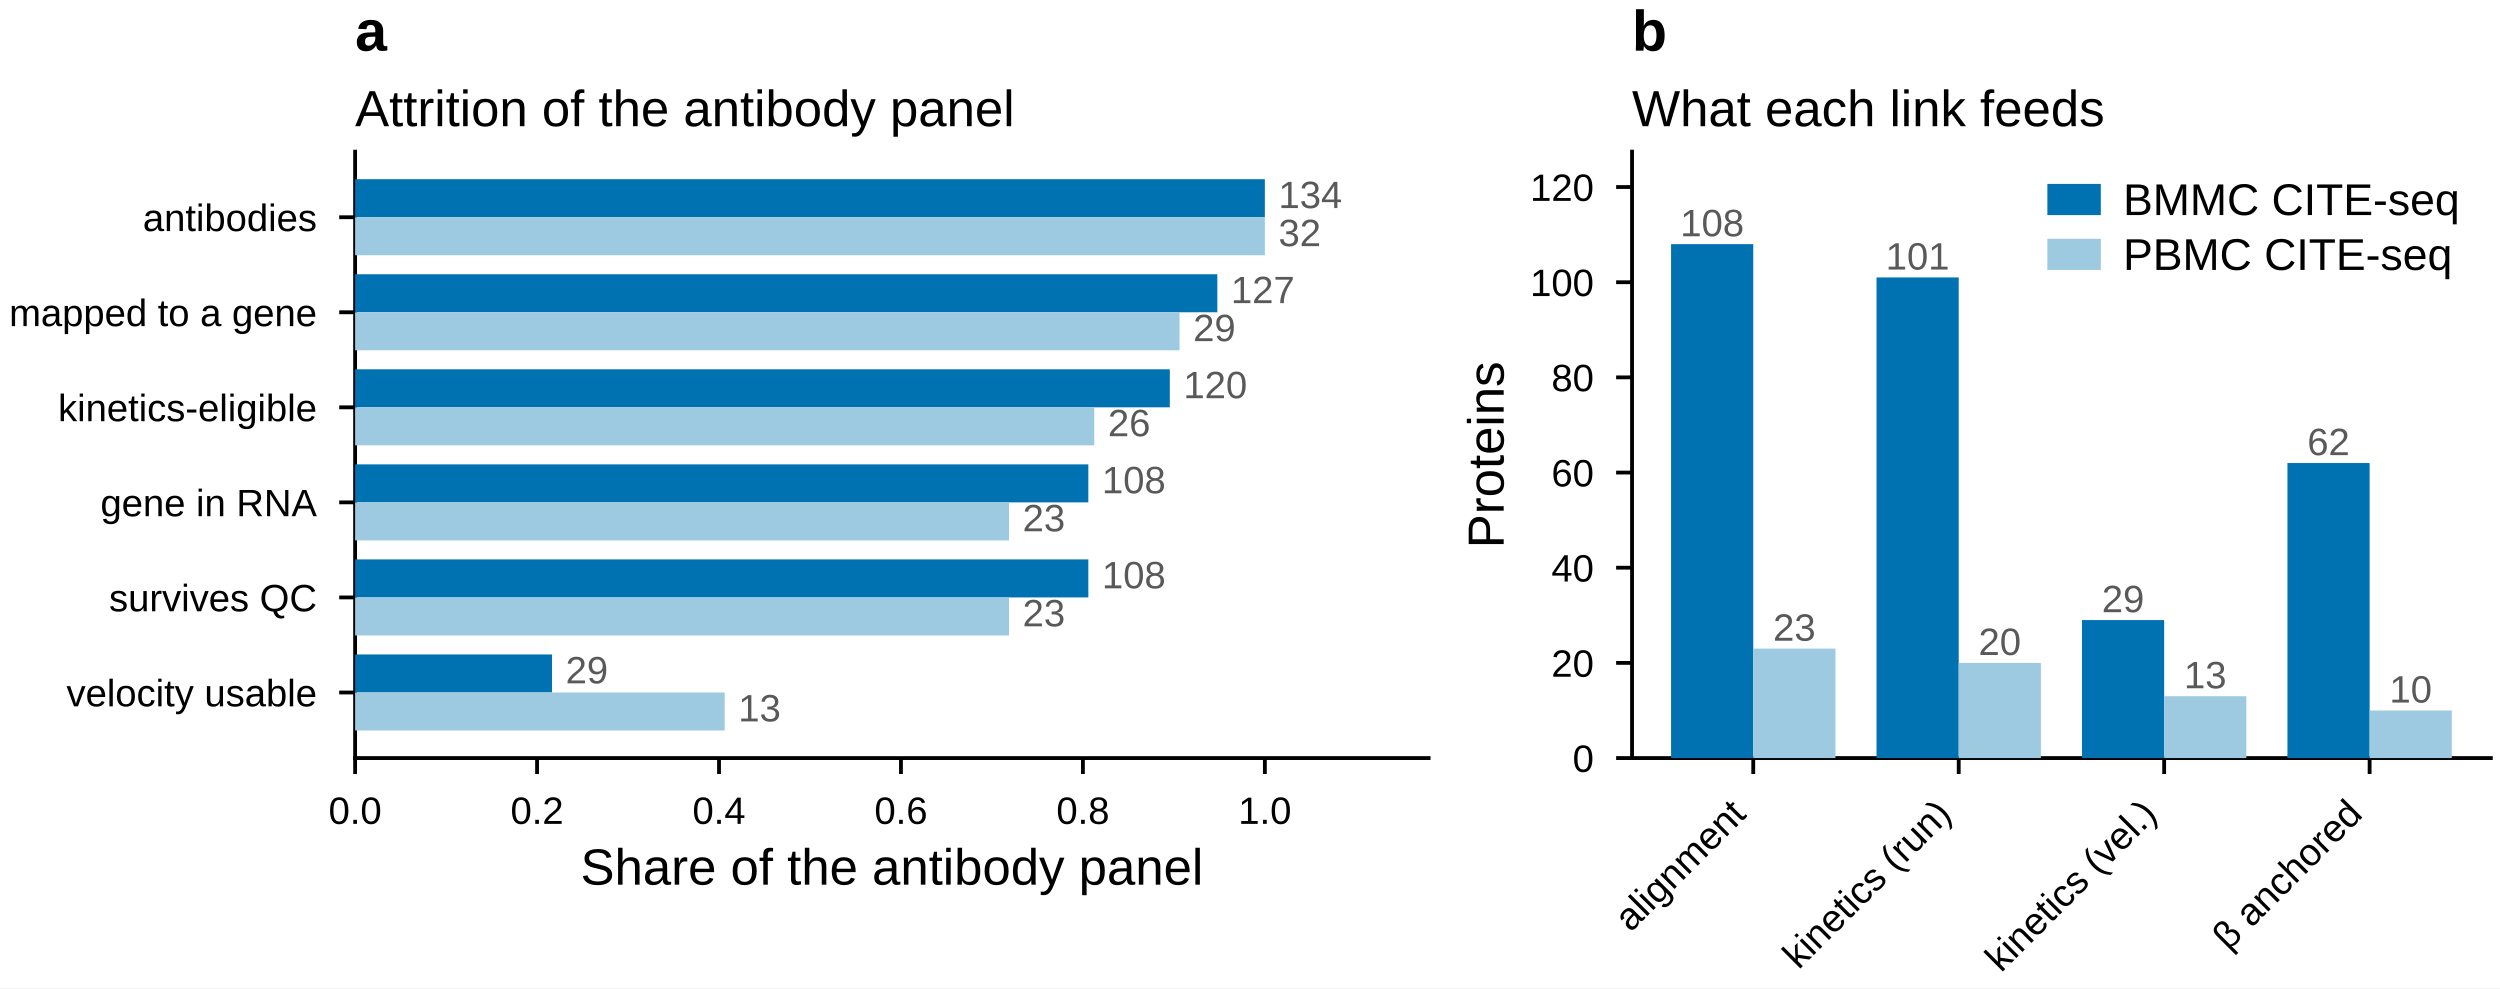
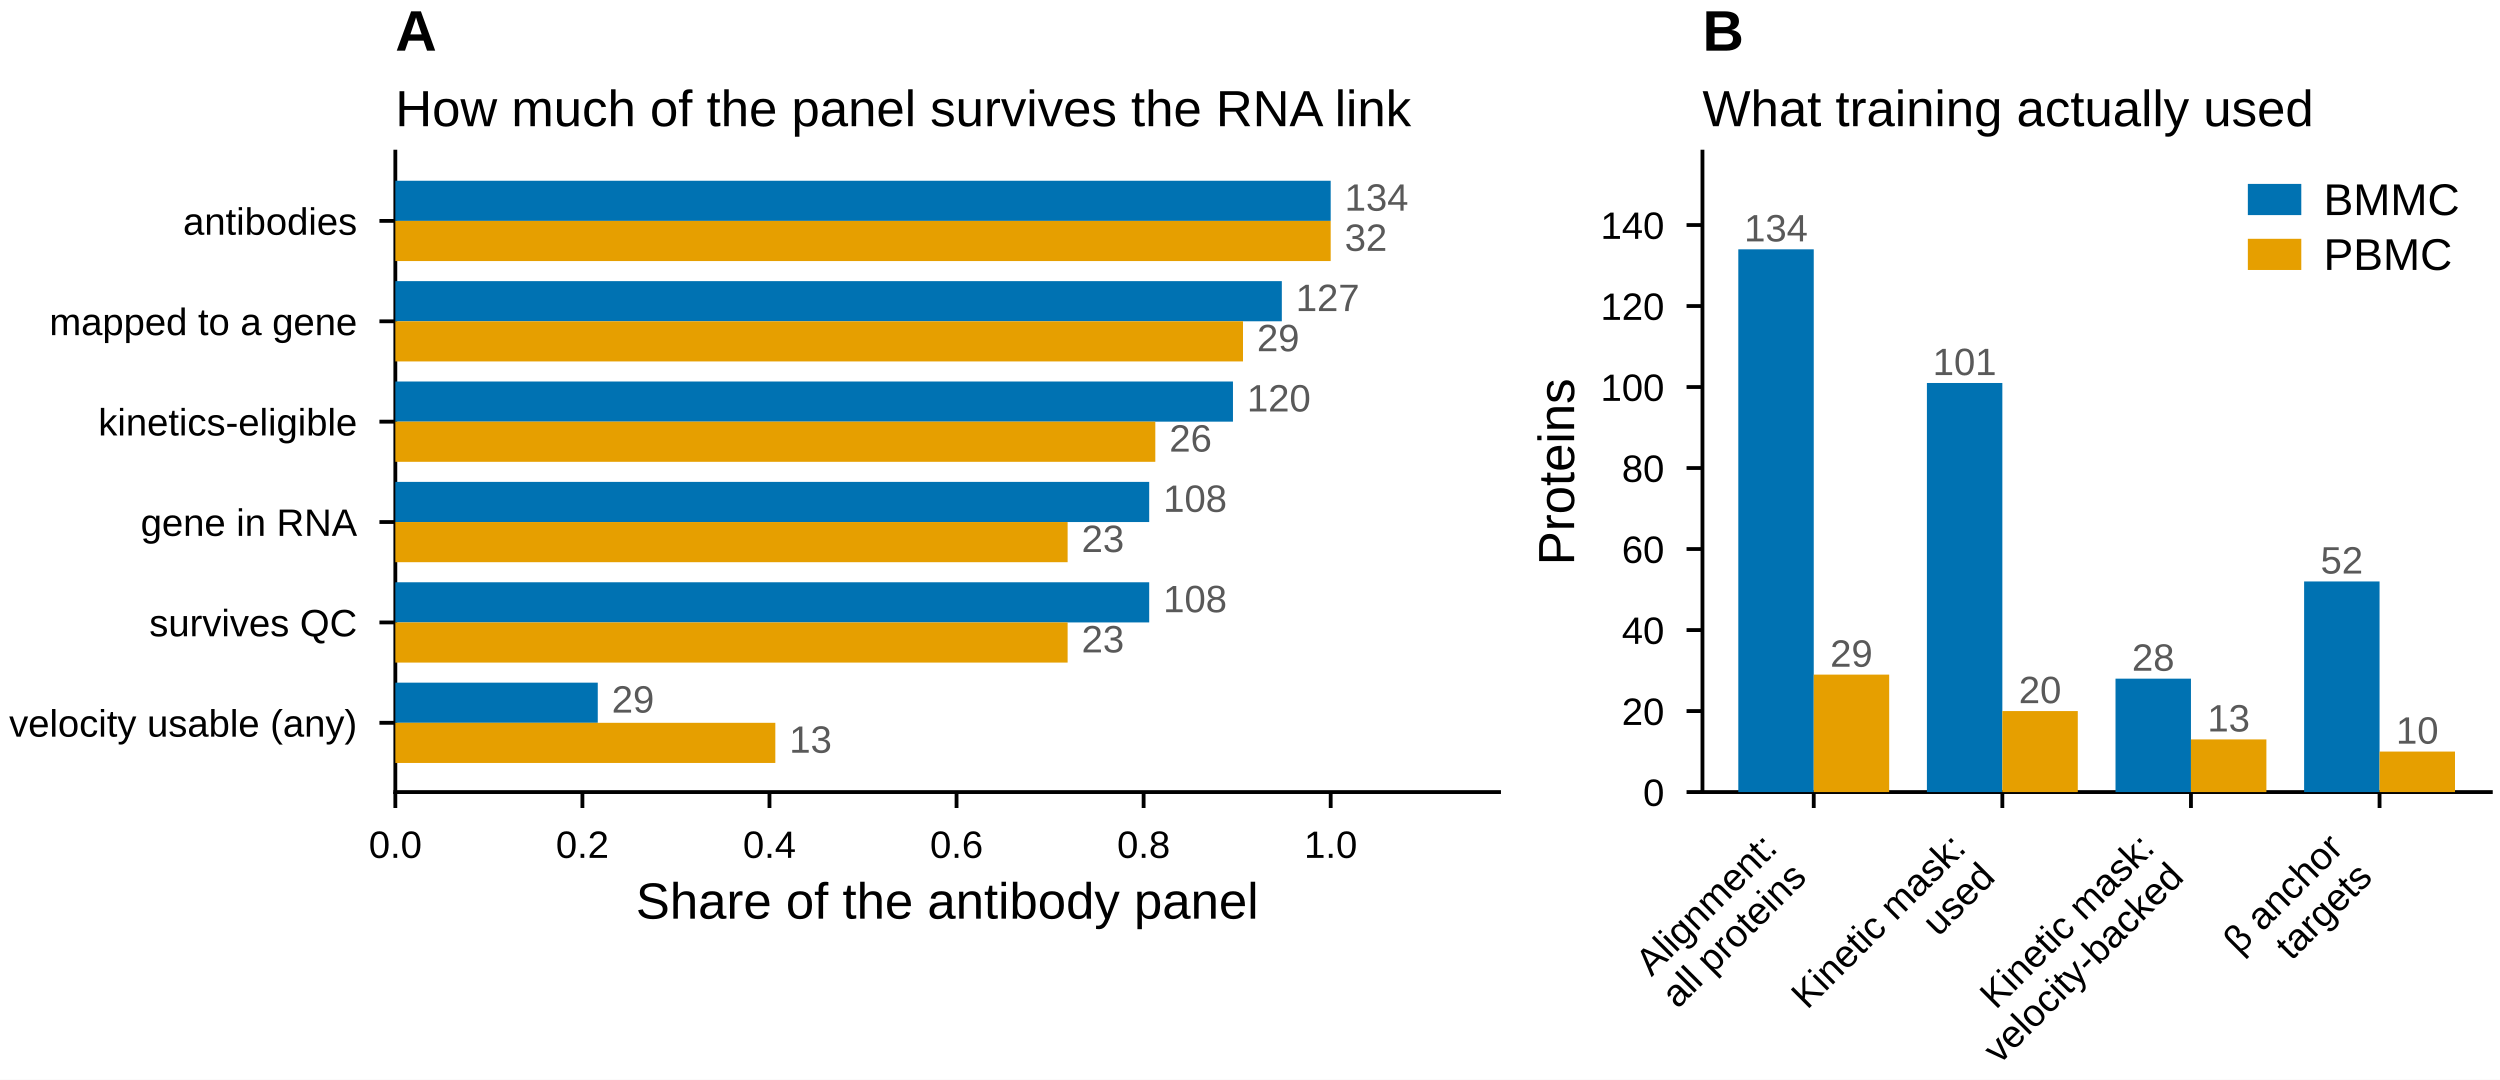
- <svg xmlns="http://www.w3.org/2000/svg" xmlns:xlink="http://www.w3.org/1999/xlink" width="392.88pt" height="155.28pt" viewBox="0 0 392.88 155.28" version="1.1">
+ <svg xmlns="http://www.w3.org/2000/svg" xmlns:xlink="http://www.w3.org/1999/xlink" width="392.88pt" height="169.68pt" viewBox="0 0 392.88 169.68" version="1.1">
  <defs>
    <style type="text/css">*{stroke-linejoin: round; stroke-linecap: butt}</style>
  </defs>
  <g id="patch_1">
-     <path d="M 0 155.28  L 392.88 155.28  L 392.88 0  L 0 0  z " style="fill: #ffffff" />
+     <path d="M 0 169.68  L 392.88 169.68  L 392.88 0  L 0 0  z " style="fill: #ffffff" />
  </g>
  <g id="axes_1">
    <g id="patch_2">
-       <path d="M 55.807 119.132  L 224.51 119.132  L 224.51 23.83  L 55.807 23.83  z " style="fill: #ffffff" />
+       <path d="M 62.128 124.476  L 235.579 124.476  L 235.579 23.83  L 62.128 23.83  z " style="fill: #ffffff" />
    </g>
    <g id="matplotlib.axis_1">
      <g id="xtick_1">
        <g id="line2d_1">
          <defs>
-             <path id="m4af41baec3" d="M 0 0  L 0 2.5  " style="stroke: #000000; stroke-width: 0.6" />
+             <path id="mce9f7d4475" d="M 0 0  L 0 2.5  " style="stroke: #000000; stroke-width: 0.6" />
          </defs>
-           <use xlink:href="#m4af41baec3" x="55.807" y="119.132" style="stroke: #000000; stroke-width: 0.6" />
+           <use xlink:href="#mce9f7d4475" x="62.128" y="124.476" style="stroke: #000000; stroke-width: 0.6" />
        </g>
        <g id="text_1">
-           <text style="font-size: 6px; font-family: 'Liberation Sans', 'Arial', 'Helvetica', 'Nimbus Sans', 'DejaVu Sans', sans-serif; text-anchor: middle" x="55.807" y="129.48" transform="rotate(-0 55.8075 129.4802)">0.0</text>
+           <text style="font-size: 6px; font-family: 'Liberation Sans', 'Arial', 'Helvetica', 'Nimbus Sans', 'DejaVu Sans', sans-serif; text-anchor: middle" x="62.128" y="134.824" transform="rotate(-0 62.12812 134.8238)">0.0</text>
        </g>
      </g>
      <g id="xtick_2">
        <g id="line2d_2">
-           <use xlink:href="#m4af41baec3" x="84.401" y="119.132" style="stroke: #000000; stroke-width: 0.6" />
+           <use xlink:href="#mce9f7d4475" x="91.527" y="124.476" style="stroke: #000000; stroke-width: 0.6" />
        </g>
        <g id="text_2">
-           <text style="font-size: 6px; font-family: 'Liberation Sans', 'Arial', 'Helvetica', 'Nimbus Sans', 'DejaVu Sans', sans-serif; text-anchor: middle" x="84.401" y="129.48" transform="rotate(-0 84.40113 129.4802)">0.2</text>
+           <text style="font-size: 6px; font-family: 'Liberation Sans', 'Arial', 'Helvetica', 'Nimbus Sans', 'DejaVu Sans', sans-serif; text-anchor: middle" x="91.527" y="134.824" transform="rotate(-0 91.52652 134.8238)">0.2</text>
        </g>
      </g>
      <g id="xtick_3">
        <g id="line2d_3">
-           <use xlink:href="#m4af41baec3" x="112.995" y="119.132" style="stroke: #000000; stroke-width: 0.6" />
+           <use xlink:href="#mce9f7d4475" x="120.925" y="124.476" style="stroke: #000000; stroke-width: 0.6" />
        </g>
        <g id="text_3">
-           <text style="font-size: 6px; font-family: 'Liberation Sans', 'Arial', 'Helvetica', 'Nimbus Sans', 'DejaVu Sans', sans-serif; text-anchor: middle" x="112.995" y="129.48" transform="rotate(-0 112.9948 129.4802)">0.4</text>
+           <text style="font-size: 6px; font-family: 'Liberation Sans', 'Arial', 'Helvetica', 'Nimbus Sans', 'DejaVu Sans', sans-serif; text-anchor: middle" x="120.925" y="134.824" transform="rotate(-0 120.9249 134.8238)">0.4</text>
        </g>
      </g>
      <g id="xtick_4">
        <g id="line2d_4">
-           <use xlink:href="#m4af41baec3" x="141.588" y="119.132" style="stroke: #000000; stroke-width: 0.6" />
+           <use xlink:href="#mce9f7d4475" x="150.323" y="124.476" style="stroke: #000000; stroke-width: 0.6" />
        </g>
        <g id="text_4">
-           <text style="font-size: 6px; font-family: 'Liberation Sans', 'Arial', 'Helvetica', 'Nimbus Sans', 'DejaVu Sans', sans-serif; text-anchor: middle" x="141.588" y="129.48" transform="rotate(-0 141.5884 129.4802)">0.6</text>
+           <text style="font-size: 6px; font-family: 'Liberation Sans', 'Arial', 'Helvetica', 'Nimbus Sans', 'DejaVu Sans', sans-serif; text-anchor: middle" x="150.323" y="134.824" transform="rotate(-0 150.3233 134.8238)">0.6</text>
        </g>
      </g>
      <g id="xtick_5">
        <g id="line2d_5">
-           <use xlink:href="#m4af41baec3" x="170.182" y="119.132" style="stroke: #000000; stroke-width: 0.6" />
+           <use xlink:href="#mce9f7d4475" x="179.722" y="124.476" style="stroke: #000000; stroke-width: 0.6" />
        </g>
        <g id="text_5">
-           <text style="font-size: 6px; font-family: 'Liberation Sans', 'Arial', 'Helvetica', 'Nimbus Sans', 'DejaVu Sans', sans-serif; text-anchor: middle" x="170.182" y="129.48" transform="rotate(-0 170.182 129.4802)">0.8</text>
+           <text style="font-size: 6px; font-family: 'Liberation Sans', 'Arial', 'Helvetica', 'Nimbus Sans', 'DejaVu Sans', sans-serif; text-anchor: middle" x="179.722" y="134.824" transform="rotate(-0 179.7217 134.8238)">0.8</text>
        </g>
      </g>
      <g id="xtick_6">
        <g id="line2d_6">
-           <use xlink:href="#m4af41baec3" x="198.776" y="119.132" style="stroke: #000000; stroke-width: 0.6" />
+           <use xlink:href="#mce9f7d4475" x="209.12" y="124.476" style="stroke: #000000; stroke-width: 0.6" />
        </g>
        <g id="text_6">
-           <text style="font-size: 6px; font-family: 'Liberation Sans', 'Arial', 'Helvetica', 'Nimbus Sans', 'DejaVu Sans', sans-serif; text-anchor: middle" x="198.776" y="129.48" transform="rotate(-0 198.7757 129.4802)">1.0</text>
+           <text style="font-size: 6px; font-family: 'Liberation Sans', 'Arial', 'Helvetica', 'Nimbus Sans', 'DejaVu Sans', sans-serif; text-anchor: middle" x="209.12" y="134.824" transform="rotate(-0 209.1201 134.8238)">1.0</text>
        </g>
      </g>
      <g id="text_7">
-         <text style="font-size: 8px; font-family: 'Liberation Sans', 'Arial', 'Helvetica', 'Nimbus Sans', 'DejaVu Sans', sans-serif; text-anchor: middle" x="140.159" y="139.023" transform="rotate(-0 140.1587 139.0227)">Share of the antibody panel</text>
+         <text style="font-size: 8px; font-family: 'Liberation Sans', 'Arial', 'Helvetica', 'Nimbus Sans', 'DejaVu Sans', sans-serif; text-anchor: middle" x="148.853" y="144.366" transform="rotate(-0 148.8534 144.3663)">Share of the antibody panel</text>
      </g>
    </g>
    <g id="matplotlib.axis_2">
      <g id="ytick_1">
        <g id="line2d_7">
          <defs>
-             <path id="m3b953753e6" d="M 0 0  L -2.5 0  " style="stroke: #000000; stroke-width: 0.6" />
+             <path id="m91f2989f96" d="M 0 0  L -2.5 0  " style="stroke: #000000; stroke-width: 0.6" />
          </defs>
-           <use xlink:href="#m3b953753e6" x="55.807" y="34.137" style="stroke: #000000; stroke-width: 0.6" />
+           <use xlink:href="#m91f2989f96" x="62.128" y="34.715" style="stroke: #000000; stroke-width: 0.6" />
        </g>
        <g id="text_8">
-           <text style="font-size: 6px; font-family: 'Liberation Sans', 'Arial', 'Helvetica', 'Nimbus Sans', 'DejaVu Sans', sans-serif; text-anchor: end" x="49.807" y="36.311" transform="rotate(-0 49.8075 36.31075)">antibodies</text>
+           <text style="font-size: 6px; font-family: 'Liberation Sans', 'Arial', 'Helvetica', 'Nimbus Sans', 'DejaVu Sans', sans-serif; text-anchor: end" x="56.128" y="36.889" transform="rotate(-0 56.12812 36.88866)">antibodies</text>
        </g>
      </g>
      <g id="ytick_2">
        <g id="line2d_8">
-           <use xlink:href="#m3b953753e6" x="55.807" y="49.074" style="stroke: #000000; stroke-width: 0.6" />
+           <use xlink:href="#m91f2989f96" x="62.128" y="50.49" style="stroke: #000000; stroke-width: 0.6" />
        </g>
        <g id="text_9">
-           <text style="font-size: 6px; font-family: 'Liberation Sans', 'Arial', 'Helvetica', 'Nimbus Sans', 'DejaVu Sans', sans-serif; text-anchor: end" x="49.807" y="51.248" transform="rotate(-0 49.8075 51.24843)">mapped to a gene</text>
+           <text style="font-size: 6px; font-family: 'Liberation Sans', 'Arial', 'Helvetica', 'Nimbus Sans', 'DejaVu Sans', sans-serif; text-anchor: end" x="56.128" y="52.664" transform="rotate(-0 56.12812 52.66389)">mapped to a gene</text>
        </g>
      </g>
      <g id="ytick_3">
        <g id="line2d_9">
-           <use xlink:href="#m3b953753e6" x="55.807" y="64.012" style="stroke: #000000; stroke-width: 0.6" />
+           <use xlink:href="#m91f2989f96" x="62.128" y="66.265" style="stroke: #000000; stroke-width: 0.6" />
        </g>
        <g id="text_10">
-           <text style="font-size: 6px; font-family: 'Liberation Sans', 'Arial', 'Helvetica', 'Nimbus Sans', 'DejaVu Sans', sans-serif; text-anchor: end" x="49.807" y="66.186" transform="rotate(-0 49.8075 66.18611)">kinetics-eligible</text>
+           <text style="font-size: 6px; font-family: 'Liberation Sans', 'Arial', 'Helvetica', 'Nimbus Sans', 'DejaVu Sans', sans-serif; text-anchor: end" x="56.128" y="68.439" transform="rotate(-0 56.12812 68.43911)">kinetics-eligible</text>
        </g>
      </g>
      <g id="ytick_4">
        <g id="line2d_10">
-           <use xlink:href="#m3b953753e6" x="55.807" y="78.95" style="stroke: #000000; stroke-width: 0.6" />
+           <use xlink:href="#m91f2989f96" x="62.128" y="82.04" style="stroke: #000000; stroke-width: 0.6" />
        </g>
        <g id="text_11">
-           <text style="font-size: 6px; font-family: 'Liberation Sans', 'Arial', 'Helvetica', 'Nimbus Sans', 'DejaVu Sans', sans-serif; text-anchor: end" x="49.807" y="81.124" transform="rotate(-0 49.8075 81.12379)">gene in RNA</text>
+           <text style="font-size: 6px; font-family: 'Liberation Sans', 'Arial', 'Helvetica', 'Nimbus Sans', 'DejaVu Sans', sans-serif; text-anchor: end" x="56.128" y="84.214" transform="rotate(-0 56.12812 84.21434)">gene in RNA</text>
        </g>
      </g>
      <g id="ytick_5">
        <g id="line2d_11">
-           <use xlink:href="#m3b953753e6" x="55.807" y="93.887" style="stroke: #000000; stroke-width: 0.6" />
+           <use xlink:href="#m91f2989f96" x="62.128" y="97.816" style="stroke: #000000; stroke-width: 0.6" />
        </g>
        <g id="text_12">
-           <text style="font-size: 6px; font-family: 'Liberation Sans', 'Arial', 'Helvetica', 'Nimbus Sans', 'DejaVu Sans', sans-serif; text-anchor: end" x="49.807" y="96.061" transform="rotate(-0 49.8075 96.06147)">survives QC</text>
+           <text style="font-size: 6px; font-family: 'Liberation Sans', 'Arial', 'Helvetica', 'Nimbus Sans', 'DejaVu Sans', sans-serif; text-anchor: end" x="56.128" y="99.99" transform="rotate(-0 56.12812 99.98957)">survives QC</text>
        </g>
      </g>
      <g id="ytick_6">
        <g id="line2d_12">
-           <use xlink:href="#m3b953753e6" x="55.807" y="108.825" style="stroke: #000000; stroke-width: 0.6" />
+           <use xlink:href="#m91f2989f96" x="62.128" y="113.591" style="stroke: #000000; stroke-width: 0.6" />
        </g>
        <g id="text_13">
-           <text style="font-size: 6px; font-family: 'Liberation Sans', 'Arial', 'Helvetica', 'Nimbus Sans', 'DejaVu Sans', sans-serif; text-anchor: end" x="49.807" y="110.999" transform="rotate(-0 49.8075 110.9992)">velocity usable</text>
+           <text style="font-size: 6px; font-family: 'Liberation Sans', 'Arial', 'Helvetica', 'Nimbus Sans', 'DejaVu Sans', sans-serif; text-anchor: end" x="56.128" y="115.765" transform="rotate(-0 56.12812 115.7648)">velocity usable (any)</text>
        </g>
      </g>
    </g>
    <g id="patch_3">
-       <path d="M 55.807 119.132  L 55.807 23.83  " style="fill: none; stroke: #000000; stroke-width: 0.6; stroke-linejoin: miter; stroke-linecap: square" />
+       <path d="M 62.128 124.476  L 62.128 23.83  " style="fill: none; stroke: #000000; stroke-width: 0.6; stroke-linejoin: miter; stroke-linecap: square" />
    </g>
    <g id="patch_4">
-       <path d="M 55.807 119.132  L 224.51 119.132  " style="fill: none; stroke: #000000; stroke-width: 0.6; stroke-linejoin: miter; stroke-linecap: square" />
+       <path d="M 62.128 124.476  L 235.579 124.476  " style="fill: none; stroke: #000000; stroke-width: 0.6; stroke-linejoin: miter; stroke-linecap: square" />
    </g>
    <g id="patch_5">
-       <path d="M 55.807 34.137  L 198.776 34.137  L 198.776 28.162  L 55.807 28.162  z " style="fill: #0072b2" />
+       <path d="M 62.128 34.715  L 209.12 34.715  L 209.12 28.405  L 62.128 28.405  z " style="fill: #0072b2" />
    </g>
    <g id="patch_6">
-       <path d="M 55.807 49.074  L 191.307 49.074  L 191.307 43.099  L 55.807 43.099  z " style="fill: #0072b2" />
+       <path d="M 62.128 50.49  L 201.441 50.49  L 201.441 44.18  L 62.128 44.18  z " style="fill: #0072b2" />
    </g>
    <g id="patch_7">
-       <path d="M 55.807 64.012  L 183.839 64.012  L 183.839 58.037  L 55.807 58.037  z " style="fill: #0072b2" />
+       <path d="M 62.128 66.265  L 193.763 66.265  L 193.763 59.955  L 62.128 59.955  z " style="fill: #0072b2" />
    </g>
    <g id="patch_8">
-       <path d="M 55.807 78.95  L 171.036 78.95  L 171.036 72.975  L 55.807 72.975  z " style="fill: #0072b2" />
+       <path d="M 62.128 82.04  L 180.599 82.04  L 180.599 75.73  L 62.128 75.73  z " style="fill: #0072b2" />
    </g>
    <g id="patch_9">
-       <path d="M 55.807 93.887  L 171.036 93.887  L 171.036 87.912  L 55.807 87.912  z " style="fill: #0072b2" />
+       <path d="M 62.128 97.816  L 180.599 97.816  L 180.599 91.505  L 62.128 91.505  z " style="fill: #0072b2" />
    </g>
    <g id="patch_10">
-       <path d="M 55.807 108.825  L 86.748 108.825  L 86.748 102.85  L 55.807 102.85  z " style="fill: #0072b2" />
+       <path d="M 62.128 113.591  L 93.94 113.591  L 93.94 107.281  L 62.128 107.281  z " style="fill: #0072b2" />
    </g>
    <g id="text_14">
-       <text style="font-size: 6px; font-family: 'Liberation Sans', 'Arial', 'Helvetica', 'Nimbus Sans', 'DejaVu Sans', sans-serif; text-anchor: start; fill: #595959" x="200.92" y="32.701" transform="rotate(-0 200.9202 32.70071)">134</text>
+       <text style="font-size: 6px; font-family: 'Liberation Sans', 'Arial', 'Helvetica', 'Nimbus Sans', 'DejaVu Sans', sans-serif; text-anchor: start; fill: #595959" x="211.325" y="33.111" transform="rotate(-0 211.325 33.11111)">134</text>
    </g>
    <g id="text_15">
-       <text style="font-size: 6px; font-family: 'Liberation Sans', 'Arial', 'Helvetica', 'Nimbus Sans', 'DejaVu Sans', sans-serif; text-anchor: start; fill: #595959" x="193.452" y="47.638" transform="rotate(-0 193.4517 47.63839)">127</text>
+       <text style="font-size: 6px; font-family: 'Liberation Sans', 'Arial', 'Helvetica', 'Nimbus Sans', 'DejaVu Sans', sans-serif; text-anchor: start; fill: #595959" x="203.646" y="48.886" transform="rotate(-0 203.6463 48.88634)">127</text>
    </g>
    <g id="text_16">
-       <text style="font-size: 6px; font-family: 'Liberation Sans', 'Arial', 'Helvetica', 'Nimbus Sans', 'DejaVu Sans', sans-serif; text-anchor: start; fill: #595959" x="185.983" y="62.576" transform="rotate(-0 185.9832 62.57608)">120</text>
+       <text style="font-size: 6px; font-family: 'Liberation Sans', 'Arial', 'Helvetica', 'Nimbus Sans', 'DejaVu Sans', sans-serif; text-anchor: start; fill: #595959" x="195.968" y="64.662" transform="rotate(-0 195.9676 64.66157)">120</text>
    </g>
    <g id="text_17">
-       <text style="font-size: 6px; font-family: 'Liberation Sans', 'Arial', 'Helvetica', 'Nimbus Sans', 'DejaVu Sans', sans-serif; text-anchor: start; fill: #595959" x="173.18" y="77.514" transform="rotate(-0 173.1801 77.51376)">108</text>
+       <text style="font-size: 6px; font-family: 'Liberation Sans', 'Arial', 'Helvetica', 'Nimbus Sans', 'DejaVu Sans', sans-serif; text-anchor: start; fill: #595959" x="182.804" y="80.437" transform="rotate(-0 182.8041 80.4368)">108</text>
    </g>
    <g id="text_18">
-       <text style="font-size: 6px; font-family: 'Liberation Sans', 'Arial', 'Helvetica', 'Nimbus Sans', 'DejaVu Sans', sans-serif; text-anchor: start; fill: #595959" x="173.18" y="92.451" transform="rotate(-0 173.1801 92.45144)">108</text>
+       <text style="font-size: 6px; font-family: 'Liberation Sans', 'Arial', 'Helvetica', 'Nimbus Sans', 'DejaVu Sans', sans-serif; text-anchor: start; fill: #595959" x="182.804" y="96.212" transform="rotate(-0 182.8041 96.21202)">108</text>
    </g>
    <g id="text_19">
-       <text style="font-size: 6px; font-family: 'Liberation Sans', 'Arial', 'Helvetica', 'Nimbus Sans', 'DejaVu Sans', sans-serif; text-anchor: start; fill: #595959" x="88.893" y="107.389" transform="rotate(-0 88.89289 107.3891)">29</text>
+       <text style="font-size: 6px; font-family: 'Liberation Sans', 'Arial', 'Helvetica', 'Nimbus Sans', 'DejaVu Sans', sans-serif; text-anchor: start; fill: #595959" x="96.145" y="111.987" transform="rotate(-0 96.1447 111.9873)">29</text>
    </g>
    <g id="patch_11">
-       <path d="M 55.807 40.112  L 198.776 40.112  L 198.776 34.137  L 55.807 34.137  z " style="fill: #9ecae1" />
+       <path d="M 62.128 41.025  L 209.12 41.025  L 209.12 34.715  L 62.128 34.715  z " style="fill: #e69f00" />
    </g>
    <g id="patch_12">
-       <path d="M 55.807 55.049  L 185.372 55.049  L 185.372 49.074  L 55.807 49.074  z " style="fill: #9ecae1" />
+       <path d="M 62.128 56.8  L 195.34 56.8  L 195.34 50.49  L 62.128 50.49  z " style="fill: #e69f00" />
    </g>
    <g id="patch_13">
-       <path d="M 55.807 69.987  L 171.969 69.987  L 171.969 64.012  L 55.807 64.012  z " style="fill: #9ecae1" />
+       <path d="M 62.128 72.575  L 181.559 72.575  L 181.559 66.265  L 62.128 66.265  z " style="fill: #e69f00" />
    </g>
    <g id="patch_14">
-       <path d="M 55.807 84.925  L 158.566 84.925  L 158.566 78.95  L 55.807 78.95  z " style="fill: #9ecae1" />
+       <path d="M 62.128 88.35  L 167.779 88.35  L 167.779 82.04  L 62.128 82.04  z " style="fill: #e69f00" />
    </g>
    <g id="patch_15">
-       <path d="M 55.807 99.862  L 158.566 99.862  L 158.566 93.887  L 55.807 93.887  z " style="fill: #9ecae1" />
+       <path d="M 62.128 104.126  L 167.779 104.126  L 167.779 97.816  L 62.128 97.816  z " style="fill: #e69f00" />
    </g>
    <g id="patch_16">
-       <path d="M 55.807 114.8  L 113.888 114.8  L 113.888 108.825  L 55.807 108.825  z " style="fill: #9ecae1" />
+       <path d="M 62.128 119.901  L 121.844 119.901  L 121.844 113.591  L 62.128 113.591  z " style="fill: #e69f00" />
    </g>
    <g id="text_20">
-       <text style="font-size: 6px; font-family: 'Liberation Sans', 'Arial', 'Helvetica', 'Nimbus Sans', 'DejaVu Sans', sans-serif; text-anchor: start; fill: #595959" x="200.92" y="38.676" transform="rotate(-0 200.9202 38.67579)">32</text>
+       <text style="font-size: 6px; font-family: 'Liberation Sans', 'Arial', 'Helvetica', 'Nimbus Sans', 'DejaVu Sans', sans-serif; text-anchor: start; fill: #595959" x="211.325" y="39.421" transform="rotate(-0 211.325 39.4212)">32</text>
    </g>
    <g id="text_21">
-       <text style="font-size: 6px; font-family: 'Liberation Sans', 'Arial', 'Helvetica', 'Nimbus Sans', 'DejaVu Sans', sans-serif; text-anchor: start; fill: #595959" x="187.517" y="53.613" transform="rotate(-0 187.5169 53.61347)">29</text>
+       <text style="font-size: 6px; font-family: 'Liberation Sans', 'Arial', 'Helvetica', 'Nimbus Sans', 'DejaVu Sans', sans-serif; text-anchor: start; fill: #595959" x="197.544" y="55.196" transform="rotate(-0 197.5445 55.19643)">29</text>
    </g>
    <g id="text_22">
-       <text style="font-size: 6px; font-family: 'Liberation Sans', 'Arial', 'Helvetica', 'Nimbus Sans', 'DejaVu Sans', sans-serif; text-anchor: start; fill: #595959" x="174.114" y="68.551" transform="rotate(-0 174.1136 68.55115)">26</text>
+       <text style="font-size: 6px; font-family: 'Liberation Sans', 'Arial', 'Helvetica', 'Nimbus Sans', 'DejaVu Sans', sans-serif; text-anchor: start; fill: #595959" x="183.764" y="70.972" transform="rotate(-0 183.764 70.97166)">26</text>
    </g>
    <g id="text_23">
-       <text style="font-size: 6px; font-family: 'Liberation Sans', 'Arial', 'Helvetica', 'Nimbus Sans', 'DejaVu Sans', sans-serif; text-anchor: start; fill: #595959" x="160.71" y="83.489" transform="rotate(-0 160.7104 83.48883)">23</text>
+       <text style="font-size: 6px; font-family: 'Liberation Sans', 'Arial', 'Helvetica', 'Nimbus Sans', 'DejaVu Sans', sans-serif; text-anchor: start; fill: #595959" x="169.983" y="86.747" transform="rotate(-0 169.9835 86.74689)">23</text>
    </g>
    <g id="text_24">
-       <text style="font-size: 6px; font-family: 'Liberation Sans', 'Arial', 'Helvetica', 'Nimbus Sans', 'DejaVu Sans', sans-serif; text-anchor: start; fill: #595959" x="160.71" y="98.427" transform="rotate(-0 160.7104 98.42651)">23</text>
+       <text style="font-size: 6px; font-family: 'Liberation Sans', 'Arial', 'Helvetica', 'Nimbus Sans', 'DejaVu Sans', sans-serif; text-anchor: start; fill: #595959" x="169.983" y="102.522" transform="rotate(-0 169.9835 102.5221)">23</text>
    </g>
    <g id="text_25">
-       <text style="font-size: 6px; font-family: 'Liberation Sans', 'Arial', 'Helvetica', 'Nimbus Sans', 'DejaVu Sans', sans-serif; text-anchor: start; fill: #595959" x="116.033" y="113.364" transform="rotate(-0 116.0328 113.3642)">13</text>
+       <text style="font-size: 6px; font-family: 'Liberation Sans', 'Arial', 'Helvetica', 'Nimbus Sans', 'DejaVu Sans', sans-serif; text-anchor: start; fill: #595959" x="124.048" y="118.297" transform="rotate(-0 124.0485 118.2973)">13</text>
    </g>
    <g id="text_26">
-       <text style="font-weight: 700; font-size: 9px; font-family: 'Liberation Sans', 'Arial', 'Helvetica', 'Nimbus Sans', 'DejaVu Sans', sans-serif; text-anchor: start" x="55.807" y="7.962" transform="rotate(-0 55.8075 7.962188)">a</text>
+       <text style="font-weight: 700; font-size: 9px; font-family: 'Liberation Sans', 'Arial', 'Helvetica', 'Nimbus Sans', 'DejaVu Sans', sans-serif; text-anchor: start" x="62.128" y="7.962" transform="rotate(-0 62.12812 7.962187)">A</text>
    </g>
    <g id="text_27">
-       <text style="font-size: 8px; font-family: 'Liberation Sans', 'Arial', 'Helvetica', 'Nimbus Sans', 'DejaVu Sans', sans-serif; text-anchor: start" x="55.807" y="19.83" transform="rotate(-0 55.8075 19.82969)">Attrition of the antibody panel</text>
+       <text style="font-size: 8px; font-family: 'Liberation Sans', 'Arial', 'Helvetica', 'Nimbus Sans', 'DejaVu Sans', sans-serif; text-anchor: start" x="62.128" y="19.83" transform="rotate(-0 62.12812 19.82969)">How much of the panel survives the RNA link</text>
    </g>
  </g>
  <g id="axes_2">
    <g id="patch_17">
-       <path d="M 256.478 119.132  L 391.44 119.132  L 391.44 23.83  L 256.478 23.83  z " style="fill: #ffffff" />
+       <path d="M 267.546 124.476  L 391.44 124.476  L 391.44 23.83  L 267.546 23.83  z " style="fill: #ffffff" />
    </g>
    <g id="matplotlib.axis_3">
      <g id="xtick_7">
        <g id="line2d_13">
-           <use xlink:href="#m4af41baec3" x="275.527" y="119.132" style="stroke: #000000; stroke-width: 0.6" />
+           <use xlink:href="#mce9f7d4475" x="285.034" y="124.476" style="stroke: #000000; stroke-width: 0.6" />
        </g>
        <g id="text_28">
-           <text style="font-size: 6px; font-family: 'Liberation Sans', 'Arial', 'Helvetica', 'Nimbus Sans', 'DejaVu Sans', sans-serif" transform="translate(256.2524 146.6012) rotate(-45)">alignment</text>
+           <text style="font-size: 6px; font-family: 'Liberation Sans', 'Arial', 'Helvetica', 'Nimbus Sans', 'DejaVu Sans', sans-serif" transform="translate(259.5396 153.5941) rotate(-45)">Alignment:</text>
+           <text style="font-size: 6px; font-family: 'Liberation Sans', 'Arial', 'Helvetica', 'Nimbus Sans', 'DejaVu Sans', sans-serif" transform="translate(263.6375 158.6359) rotate(-45)">all proteins</text>
        </g>
      </g>
      <g id="xtick_8">
        <g id="line2d_14">
-           <use xlink:href="#m4af41baec3" x="307.815" y="119.132" style="stroke: #000000; stroke-width: 0.6" />
+           <use xlink:href="#mce9f7d4475" x="314.673" y="124.476" style="stroke: #000000; stroke-width: 0.6" />
        </g>
        <g id="text_29">
-           <text style="font-size: 6px; font-family: 'Liberation Sans', 'Arial', 'Helvetica', 'Nimbus Sans', 'DejaVu Sans', sans-serif" transform="translate(282.6526 152.4885) rotate(-45)">kinetics (run)</text>
+           <text style="font-size: 6px; font-family: 'Liberation Sans', 'Arial', 'Helvetica', 'Nimbus Sans', 'DejaVu Sans', sans-serif" transform="translate(283.9958 158.7774) rotate(-45)">Kinetic mask:</text>
+           <text style="font-size: 6px; font-family: 'Liberation Sans', 'Arial', 'Helvetica', 'Nimbus Sans', 'DejaVu Sans', sans-serif" transform="translate(304.5936 147.3193) rotate(-45)">used</text>
        </g>
      </g>
      <g id="xtick_9">
        <g id="line2d_15">
-           <use xlink:href="#m4af41baec3" x="340.102" y="119.132" style="stroke: #000000; stroke-width: 0.6" />
+           <use xlink:href="#mce9f7d4475" x="344.313" y="124.476" style="stroke: #000000; stroke-width: 0.6" />
        </g>
        <g id="text_30">
-           <text style="font-size: 6px; font-family: 'Liberation Sans', 'Arial', 'Helvetica', 'Nimbus Sans', 'DejaVu Sans', sans-serif" transform="translate(314.4695 152.9592) rotate(-45)">kinetics (vel.)</text>
+           <text style="font-size: 6px; font-family: 'Liberation Sans', 'Arial', 'Helvetica', 'Nimbus Sans', 'DejaVu Sans', sans-serif" transform="translate(313.6353 158.7774) rotate(-45)">Kinetic mask:</text>
+           <text style="font-size: 6px; font-family: 'Liberation Sans', 'Arial', 'Helvetica', 'Nimbus Sans', 'DejaVu Sans', sans-serif" transform="translate(314.1932 167.3592) rotate(-45)">velocity-backed</text>
        </g>
      </g>
      <g id="xtick_10">
        <g id="line2d_16">
-           <use xlink:href="#m4af41baec3" x="372.39" y="119.132" style="stroke: #000000; stroke-width: 0.6" />
+           <use xlink:href="#mce9f7d4475" x="373.952" y="124.476" style="stroke: #000000; stroke-width: 0.6" />
        </g>
        <g id="text_31">
-           <text style="font-size: 6px; font-family: 'Liberation Sans', 'Arial', 'Helvetica', 'Nimbus Sans', 'DejaVu Sans', sans-serif" transform="translate(350.2009 149.5153) rotate(-45)">β anchored</text>
+           <text style="font-size: 6px; font-family: 'Liberation Sans', 'Arial', 'Helvetica', 'Nimbus Sans', 'DejaVu Sans', sans-serif" transform="translate(351.9119 150.1403) rotate(-45)">β anchor</text>
+           <text style="font-size: 6px; font-family: 'Liberation Sans', 'Arial', 'Helvetica', 'Nimbus Sans', 'DejaVu Sans', sans-serif" transform="translate(360.1026 151.0893) rotate(-45)">targets</text>
        </g>
      </g>
    </g>
    <g id="matplotlib.axis_4">
      <g id="ytick_7">
        <g id="line2d_17">
-           <use xlink:href="#m3b953753e6" x="256.478" y="119.132" style="stroke: #000000; stroke-width: 0.6" />
+           <use xlink:href="#m91f2989f96" x="267.546" y="124.476" style="stroke: #000000; stroke-width: 0.6" />
        </g>
        <g id="text_32">
-           <text style="font-size: 6px; font-family: 'Liberation Sans', 'Arial', 'Helvetica', 'Nimbus Sans', 'DejaVu Sans', sans-serif; text-anchor: end" x="250.478" y="121.306" transform="rotate(-0 250.4776 121.3062)">0</text>
+           <text style="font-size: 6px; font-family: 'Liberation Sans', 'Arial', 'Helvetica', 'Nimbus Sans', 'DejaVu Sans', sans-serif; text-anchor: end" x="261.546" y="126.65" transform="rotate(-0 261.5463 126.6497)">0</text>
        </g>
      </g>
      <g id="ytick_8">
        <g id="line2d_18">
-           <use xlink:href="#m3b953753e6" x="256.478" y="104.176" style="stroke: #000000; stroke-width: 0.6" />
+           <use xlink:href="#m91f2989f96" x="267.546" y="111.745" style="stroke: #000000; stroke-width: 0.6" />
        </g>
        <g id="text_33">
-           <text style="font-size: 6px; font-family: 'Liberation Sans', 'Arial', 'Helvetica', 'Nimbus Sans', 'DejaVu Sans', sans-serif; text-anchor: end" x="250.478" y="106.35" transform="rotate(-0 250.4776 106.3497)">20</text>
+           <text style="font-size: 6px; font-family: 'Liberation Sans', 'Arial', 'Helvetica', 'Nimbus Sans', 'DejaVu Sans', sans-serif; text-anchor: end" x="261.546" y="113.919" transform="rotate(-0 261.5463 113.9194)">20</text>
        </g>
      </g>
      <g id="ytick_9">
        <g id="line2d_19">
-           <use xlink:href="#m3b953753e6" x="256.478" y="89.219" style="stroke: #000000; stroke-width: 0.6" />
+           <use xlink:href="#m91f2989f96" x="267.546" y="99.015" style="stroke: #000000; stroke-width: 0.6" />
        </g>
        <g id="text_34">
-           <text style="font-size: 6px; font-family: 'Liberation Sans', 'Arial', 'Helvetica', 'Nimbus Sans', 'DejaVu Sans', sans-serif; text-anchor: end" x="250.478" y="91.393" transform="rotate(-0 250.4776 91.39328)">40</text>
+           <text style="font-size: 6px; font-family: 'Liberation Sans', 'Arial', 'Helvetica', 'Nimbus Sans', 'DejaVu Sans', sans-serif; text-anchor: end" x="261.546" y="101.189" transform="rotate(-0 261.5463 101.1891)">40</text>
        </g>
      </g>
      <g id="ytick_10">
        <g id="line2d_20">
-           <use xlink:href="#m3b953753e6" x="256.478" y="74.263" style="stroke: #000000; stroke-width: 0.6" />
+           <use xlink:href="#m91f2989f96" x="267.546" y="86.285" style="stroke: #000000; stroke-width: 0.6" />
        </g>
        <g id="text_35">
-           <text style="font-size: 6px; font-family: 'Liberation Sans', 'Arial', 'Helvetica', 'Nimbus Sans', 'DejaVu Sans', sans-serif; text-anchor: end" x="250.478" y="76.437" transform="rotate(-0 250.4776 76.43685)">60</text>
+           <text style="font-size: 6px; font-family: 'Liberation Sans', 'Arial', 'Helvetica', 'Nimbus Sans', 'DejaVu Sans', sans-serif; text-anchor: end" x="261.546" y="88.459" transform="rotate(-0 261.5463 88.45873)">60</text>
        </g>
      </g>
      <g id="ytick_11">
        <g id="line2d_21">
-           <use xlink:href="#m3b953753e6" x="256.478" y="59.306" style="stroke: #000000; stroke-width: 0.6" />
+           <use xlink:href="#m91f2989f96" x="267.546" y="73.554" style="stroke: #000000; stroke-width: 0.6" />
        </g>
        <g id="text_36">
-           <text style="font-size: 6px; font-family: 'Liberation Sans', 'Arial', 'Helvetica', 'Nimbus Sans', 'DejaVu Sans', sans-serif; text-anchor: end" x="250.478" y="61.48" transform="rotate(-0 250.4776 61.48041)">80</text>
+           <text style="font-size: 6px; font-family: 'Liberation Sans', 'Arial', 'Helvetica', 'Nimbus Sans', 'DejaVu Sans', sans-serif; text-anchor: end" x="261.546" y="75.728" transform="rotate(-0 261.5463 75.7284)">80</text>
        </g>
      </g>
      <g id="ytick_12">
        <g id="line2d_22">
-           <use xlink:href="#m3b953753e6" x="256.478" y="44.35" style="stroke: #000000; stroke-width: 0.6" />
+           <use xlink:href="#m91f2989f96" x="267.546" y="60.824" style="stroke: #000000; stroke-width: 0.6" />
        </g>
        <g id="text_37">
-           <text style="font-size: 6px; font-family: 'Liberation Sans', 'Arial', 'Helvetica', 'Nimbus Sans', 'DejaVu Sans', sans-serif; text-anchor: end" x="250.478" y="46.524" transform="rotate(-0 250.4776 46.52398)">100</text>
+           <text style="font-size: 6px; font-family: 'Liberation Sans', 'Arial', 'Helvetica', 'Nimbus Sans', 'DejaVu Sans', sans-serif; text-anchor: end" x="261.546" y="62.998" transform="rotate(-0 261.5463 62.99808)">100</text>
        </g>
      </g>
      <g id="ytick_13">
        <g id="line2d_23">
-           <use xlink:href="#m3b953753e6" x="256.478" y="29.393" style="stroke: #000000; stroke-width: 0.6" />
+           <use xlink:href="#m91f2989f96" x="267.546" y="48.094" style="stroke: #000000; stroke-width: 0.6" />
        </g>
        <g id="text_38">
-           <text style="font-size: 6px; font-family: 'Liberation Sans', 'Arial', 'Helvetica', 'Nimbus Sans', 'DejaVu Sans', sans-serif; text-anchor: end" x="250.478" y="31.568" transform="rotate(-0 250.4776 31.56754)">120</text>
-         </g>
-       </g>
-       <g id="text_39">
-         <text style="font-size: 8px; font-family: 'Liberation Sans', 'Arial', 'Helvetica', 'Nimbus Sans', 'DejaVu Sans', sans-serif; text-anchor: middle" x="236.308" y="71.481" transform="rotate(-90 236.3079 71.48089)">Proteins</text>
+           <text style="font-size: 6px; font-family: 'Liberation Sans', 'Arial', 'Helvetica', 'Nimbus Sans', 'DejaVu Sans', sans-serif; text-anchor: end" x="261.546" y="50.268" transform="rotate(-0 261.5463 50.26775)">120</text>
+         </g>
+       </g>
+       <g id="ytick_14">
+         <g id="line2d_24">
+           <use xlink:href="#m91f2989f96" x="267.546" y="35.363" style="stroke: #000000; stroke-width: 0.6" />
+         </g>
+         <g id="text_39">
+           <text style="font-size: 6px; font-family: 'Liberation Sans', 'Arial', 'Helvetica', 'Nimbus Sans', 'DejaVu Sans', sans-serif; text-anchor: end" x="261.546" y="37.537" transform="rotate(-0 261.5463 37.53742)">140</text>
+         </g>
+       </g>
+       <g id="text_40">
+         <text style="font-size: 8px; font-family: 'Liberation Sans', 'Arial', 'Helvetica', 'Nimbus Sans', 'DejaVu Sans', sans-serif; text-anchor: middle" x="247.377" y="74.153" transform="rotate(-90 247.3766 74.15266)">Proteins</text>
      </g>
    </g>
    <g id="patch_18">
-       <path d="M 256.478 119.132  L 256.478 23.83  " style="fill: none; stroke: #000000; stroke-width: 0.6; stroke-linejoin: miter; stroke-linecap: square" />
+       <path d="M 267.546 124.476  L 267.546 23.83  " style="fill: none; stroke: #000000; stroke-width: 0.6; stroke-linejoin: miter; stroke-linecap: square" />
    </g>
    <g id="patch_19">
-       <path d="M 256.478 119.132  L 391.44 119.132  " style="fill: none; stroke: #000000; stroke-width: 0.6; stroke-linejoin: miter; stroke-linecap: square" />
+       <path d="M 267.546 124.476  L 391.44 124.476  " style="fill: none; stroke: #000000; stroke-width: 0.6; stroke-linejoin: miter; stroke-linecap: square" />
    </g>
    <g id="patch_20">
-       <path d="M 262.612 119.132  L 275.527 119.132  L 275.527 38.367  L 262.612 38.367  z " style="fill: #0072b2" />
+       <path d="M 273.178 124.476  L 285.034 124.476  L 285.034 39.182  L 273.178 39.182  z " style="fill: #0072b2" />
    </g>
    <g id="patch_21">
-       <path d="M 294.9 119.132  L 307.815 119.132  L 307.815 43.602  L 294.9 43.602  z " style="fill: #0072b2" />
+       <path d="M 302.817 124.476  L 314.673 124.476  L 314.673 60.187  L 302.817 60.187  z " style="fill: #0072b2" />
    </g>
    <g id="patch_22">
-       <path d="M 327.187 119.132  L 340.102 119.132  L 340.102 97.445  L 327.187 97.445  z " style="fill: #0072b2" />
+       <path d="M 332.457 124.476  L 344.313 124.476  L 344.313 106.653  L 332.457 106.653  z " style="fill: #0072b2" />
    </g>
    <g id="patch_23">
-       <path d="M 359.475 119.132  L 372.39 119.132  L 372.39 72.767  L 359.475 72.767  z " style="fill: #0072b2" />
-     </g>
-     <g id="text_40">
-       <text style="font-size: 6px; font-family: 'Liberation Sans', 'Arial', 'Helvetica', 'Nimbus Sans', 'DejaVu Sans', sans-serif; text-anchor: middle; fill: #595959" x="269.07" y="37.122" transform="rotate(-0 269.0697 37.12234)">108</text>
+       <path d="M 362.096 124.476  L 373.952 124.476  L 373.952 91.377  L 362.096 91.377  z " style="fill: #0072b2" />
    </g>
    <g id="text_41">
-       <text style="font-size: 6px; font-family: 'Liberation Sans', 'Arial', 'Helvetica', 'Nimbus Sans', 'DejaVu Sans', sans-serif; text-anchor: middle; fill: #595959" x="301.357" y="42.357" transform="rotate(-0 301.3573 42.35709)">101</text>
+       <text style="font-size: 6px; font-family: 'Liberation Sans', 'Arial', 'Helvetica', 'Nimbus Sans', 'DejaVu Sans', sans-serif; text-anchor: middle; fill: #595959" x="279.106" y="37.937" transform="rotate(-0 279.1057 37.93746)">134</text>
    </g>
    <g id="text_42">
-       <text style="font-size: 6px; font-family: 'Liberation Sans', 'Arial', 'Helvetica', 'Nimbus Sans', 'DejaVu Sans', sans-serif; text-anchor: middle; fill: #595959" x="333.645" y="96.2" transform="rotate(-0 333.6448 96.20026)">29</text>
+       <text style="font-size: 6px; font-family: 'Liberation Sans', 'Arial', 'Helvetica', 'Nimbus Sans', 'DejaVu Sans', sans-serif; text-anchor: middle; fill: #595959" x="308.745" y="58.942" transform="rotate(-0 308.7452 58.9425)">101</text>
    </g>
    <g id="text_43">
-       <text style="font-size: 6px; font-family: 'Liberation Sans', 'Arial', 'Helvetica', 'Nimbus Sans', 'DejaVu Sans', sans-serif; text-anchor: middle; fill: #595959" x="365.932" y="71.522" transform="rotate(-0 365.9324 71.52214)">62</text>
+       <text style="font-size: 6px; font-family: 'Liberation Sans', 'Arial', 'Helvetica', 'Nimbus Sans', 'DejaVu Sans', sans-serif; text-anchor: middle; fill: #595959" x="338.385" y="105.408" transform="rotate(-0 338.3848 105.4082)">28</text>
+     </g>
+     <g id="text_44">
+       <text style="font-size: 6px; font-family: 'Liberation Sans', 'Arial', 'Helvetica', 'Nimbus Sans', 'DejaVu Sans', sans-serif; text-anchor: middle; fill: #595959" x="368.024" y="90.132" transform="rotate(-0 368.0243 90.1318)">52</text>
    </g>
    <g id="patch_24">
-       <path d="M 275.527 119.132  L 288.442 119.132  L 288.442 101.932  L 275.527 101.932  z " style="fill: #9ecae1" />
+       <path d="M 285.034 124.476  L 296.889 124.476  L 296.889 106.017  L 285.034 106.017  z " style="fill: #e69f00" />
    </g>
    <g id="patch_25">
-       <path d="M 307.815 119.132  L 320.73 119.132  L 320.73 104.176  L 307.815 104.176  z " style="fill: #9ecae1" />
+       <path d="M 314.673 124.476  L 326.529 124.476  L 326.529 111.745  L 314.673 111.745  z " style="fill: #e69f00" />
    </g>
    <g id="patch_26">
-       <path d="M 340.102 119.132  L 353.017 119.132  L 353.017 109.41  L 340.102 109.41  z " style="fill: #9ecae1" />
+       <path d="M 344.313 124.476  L 356.168 124.476  L 356.168 116.201  L 344.313 116.201  z " style="fill: #e69f00" />
    </g>
    <g id="patch_27">
-       <path d="M 372.39 119.132  L 385.305 119.132  L 385.305 111.654  L 372.39 111.654  z " style="fill: #9ecae1" />
-     </g>
-     <g id="text_44">
-       <text style="font-size: 6px; font-family: 'Liberation Sans', 'Arial', 'Helvetica', 'Nimbus Sans', 'DejaVu Sans', sans-serif; text-anchor: middle; fill: #595959" x="281.985" y="100.687" transform="rotate(-0 281.9847 100.6872)">23</text>
+       <path d="M 373.952 124.476  L 385.808 124.476  L 385.808 118.11  L 373.952 118.11  z " style="fill: #e69f00" />
    </g>
    <g id="text_45">
-       <text style="font-size: 6px; font-family: 'Liberation Sans', 'Arial', 'Helvetica', 'Nimbus Sans', 'DejaVu Sans', sans-serif; text-anchor: middle; fill: #595959" x="314.272" y="102.931" transform="rotate(-0 314.2723 102.9307)">20</text>
+       <text style="font-size: 6px; font-family: 'Liberation Sans', 'Arial', 'Helvetica', 'Nimbus Sans', 'DejaVu Sans', sans-serif; text-anchor: middle; fill: #595959" x="290.962" y="104.772" transform="rotate(-0 290.9615 104.7717)">29</text>
    </g>
    <g id="text_46">
-       <text style="font-size: 6px; font-family: 'Liberation Sans', 'Arial', 'Helvetica', 'Nimbus Sans', 'DejaVu Sans', sans-serif; text-anchor: middle; fill: #595959" x="346.56" y="108.165" transform="rotate(-0 346.5598 108.1654)">13</text>
+       <text style="font-size: 6px; font-family: 'Liberation Sans', 'Arial', 'Helvetica', 'Nimbus Sans', 'DejaVu Sans', sans-serif; text-anchor: middle; fill: #595959" x="320.601" y="110.5" transform="rotate(-0 320.6011 110.5003)">20</text>
    </g>
    <g id="text_47">
-       <text style="font-size: 6px; font-family: 'Liberation Sans', 'Arial', 'Helvetica', 'Nimbus Sans', 'DejaVu Sans', sans-serif; text-anchor: middle; fill: #595959" x="378.847" y="110.409" transform="rotate(-0 378.8474 110.4089)">10</text>
+       <text style="font-size: 6px; font-family: 'Liberation Sans', 'Arial', 'Helvetica', 'Nimbus Sans', 'DejaVu Sans', sans-serif; text-anchor: middle; fill: #595959" x="350.241" y="114.956" transform="rotate(-0 350.2406 114.9559)">13</text>
    </g>
    <g id="text_48">
-       <text style="font-weight: 700; font-size: 9px; font-family: 'Liberation Sans', 'Arial', 'Helvetica', 'Nimbus Sans', 'DejaVu Sans', sans-serif; text-anchor: start" x="256.478" y="7.962" transform="rotate(-0 256.4776 7.962188)">b</text>
+       <text style="font-size: 6px; font-family: 'Liberation Sans', 'Arial', 'Helvetica', 'Nimbus Sans', 'DejaVu Sans', sans-serif; text-anchor: middle; fill: #595959" x="379.88" y="116.865" transform="rotate(-0 379.8801 116.8655)">10</text>
    </g>
    <g id="text_49">
-       <text style="font-size: 8px; font-family: 'Liberation Sans', 'Arial', 'Helvetica', 'Nimbus Sans', 'DejaVu Sans', sans-serif; text-anchor: start" x="256.478" y="19.83" transform="rotate(-0 256.4776 19.82969)">What each link feeds</text>
+       <text style="font-weight: 700; font-size: 9px; font-family: 'Liberation Sans', 'Arial', 'Helvetica', 'Nimbus Sans', 'DejaVu Sans', sans-serif; text-anchor: start" x="267.546" y="7.962" transform="rotate(-0 267.5463 7.962187)">B</text>
+     </g>
+     <g id="text_50">
+       <text style="font-size: 8px; font-family: 'Liberation Sans', 'Arial', 'Helvetica', 'Nimbus Sans', 'DejaVu Sans', sans-serif; text-anchor: start" x="267.546" y="19.83" transform="rotate(-0 267.5463 19.82969)">What training actually used</text>
    </g>
    <g id="legend_1">
      <g id="patch_28">
-         <path d="M 321.748 33.803  L 330.148 33.803  L 330.148 28.902  L 321.748 28.902  z " style="fill: #0072b2" />
-       </g>
-       <g id="text_50">
-         <text style="font-size: 7px; font-family: 'Liberation Sans', 'Arial', 'Helvetica', 'Nimbus Sans', 'DejaVu Sans', sans-serif; text-anchor: start" x="333.648" y="33.803" transform="rotate(-0 333.648 33.8025)">BMMC CITE-seq</text>
+         <path d="M 353.253 33.803  L 361.653 33.803  L 361.653 28.902  L 353.253 28.902  z " style="fill: #0072b2" />
+       </g>
+       <g id="text_51">
+         <text style="font-size: 7px; font-family: 'Liberation Sans', 'Arial', 'Helvetica', 'Nimbus Sans', 'DejaVu Sans', sans-serif; text-anchor: start" x="365.153" y="33.803" transform="rotate(-0 365.1534 33.8025)">BMMC</text>
      </g>
      <g id="patch_29">
-         <path d="M 321.748 42.428  L 330.148 42.428  L 330.148 37.528  L 321.748 37.528  z " style="fill: #9ecae1" />
-       </g>
-       <g id="text_51">
-         <text style="font-size: 7px; font-family: 'Liberation Sans', 'Arial', 'Helvetica', 'Nimbus Sans', 'DejaVu Sans', sans-serif; text-anchor: start" x="333.648" y="42.428" transform="rotate(-0 333.648 42.42781)">PBMC CITE-seq</text>
+         <path d="M 353.253 42.428  L 361.653 42.428  L 361.653 37.528  L 353.253 37.528  z " style="fill: #e69f00" />
+       </g>
+       <g id="text_52">
+         <text style="font-size: 7px; font-family: 'Liberation Sans', 'Arial', 'Helvetica', 'Nimbus Sans', 'DejaVu Sans', sans-serif; text-anchor: start" x="365.153" y="42.428" transform="rotate(-0 365.1534 42.42781)">PBMC</text>
      </g>
    </g>
  </g>
  <defs>
  </defs>
</svg>
